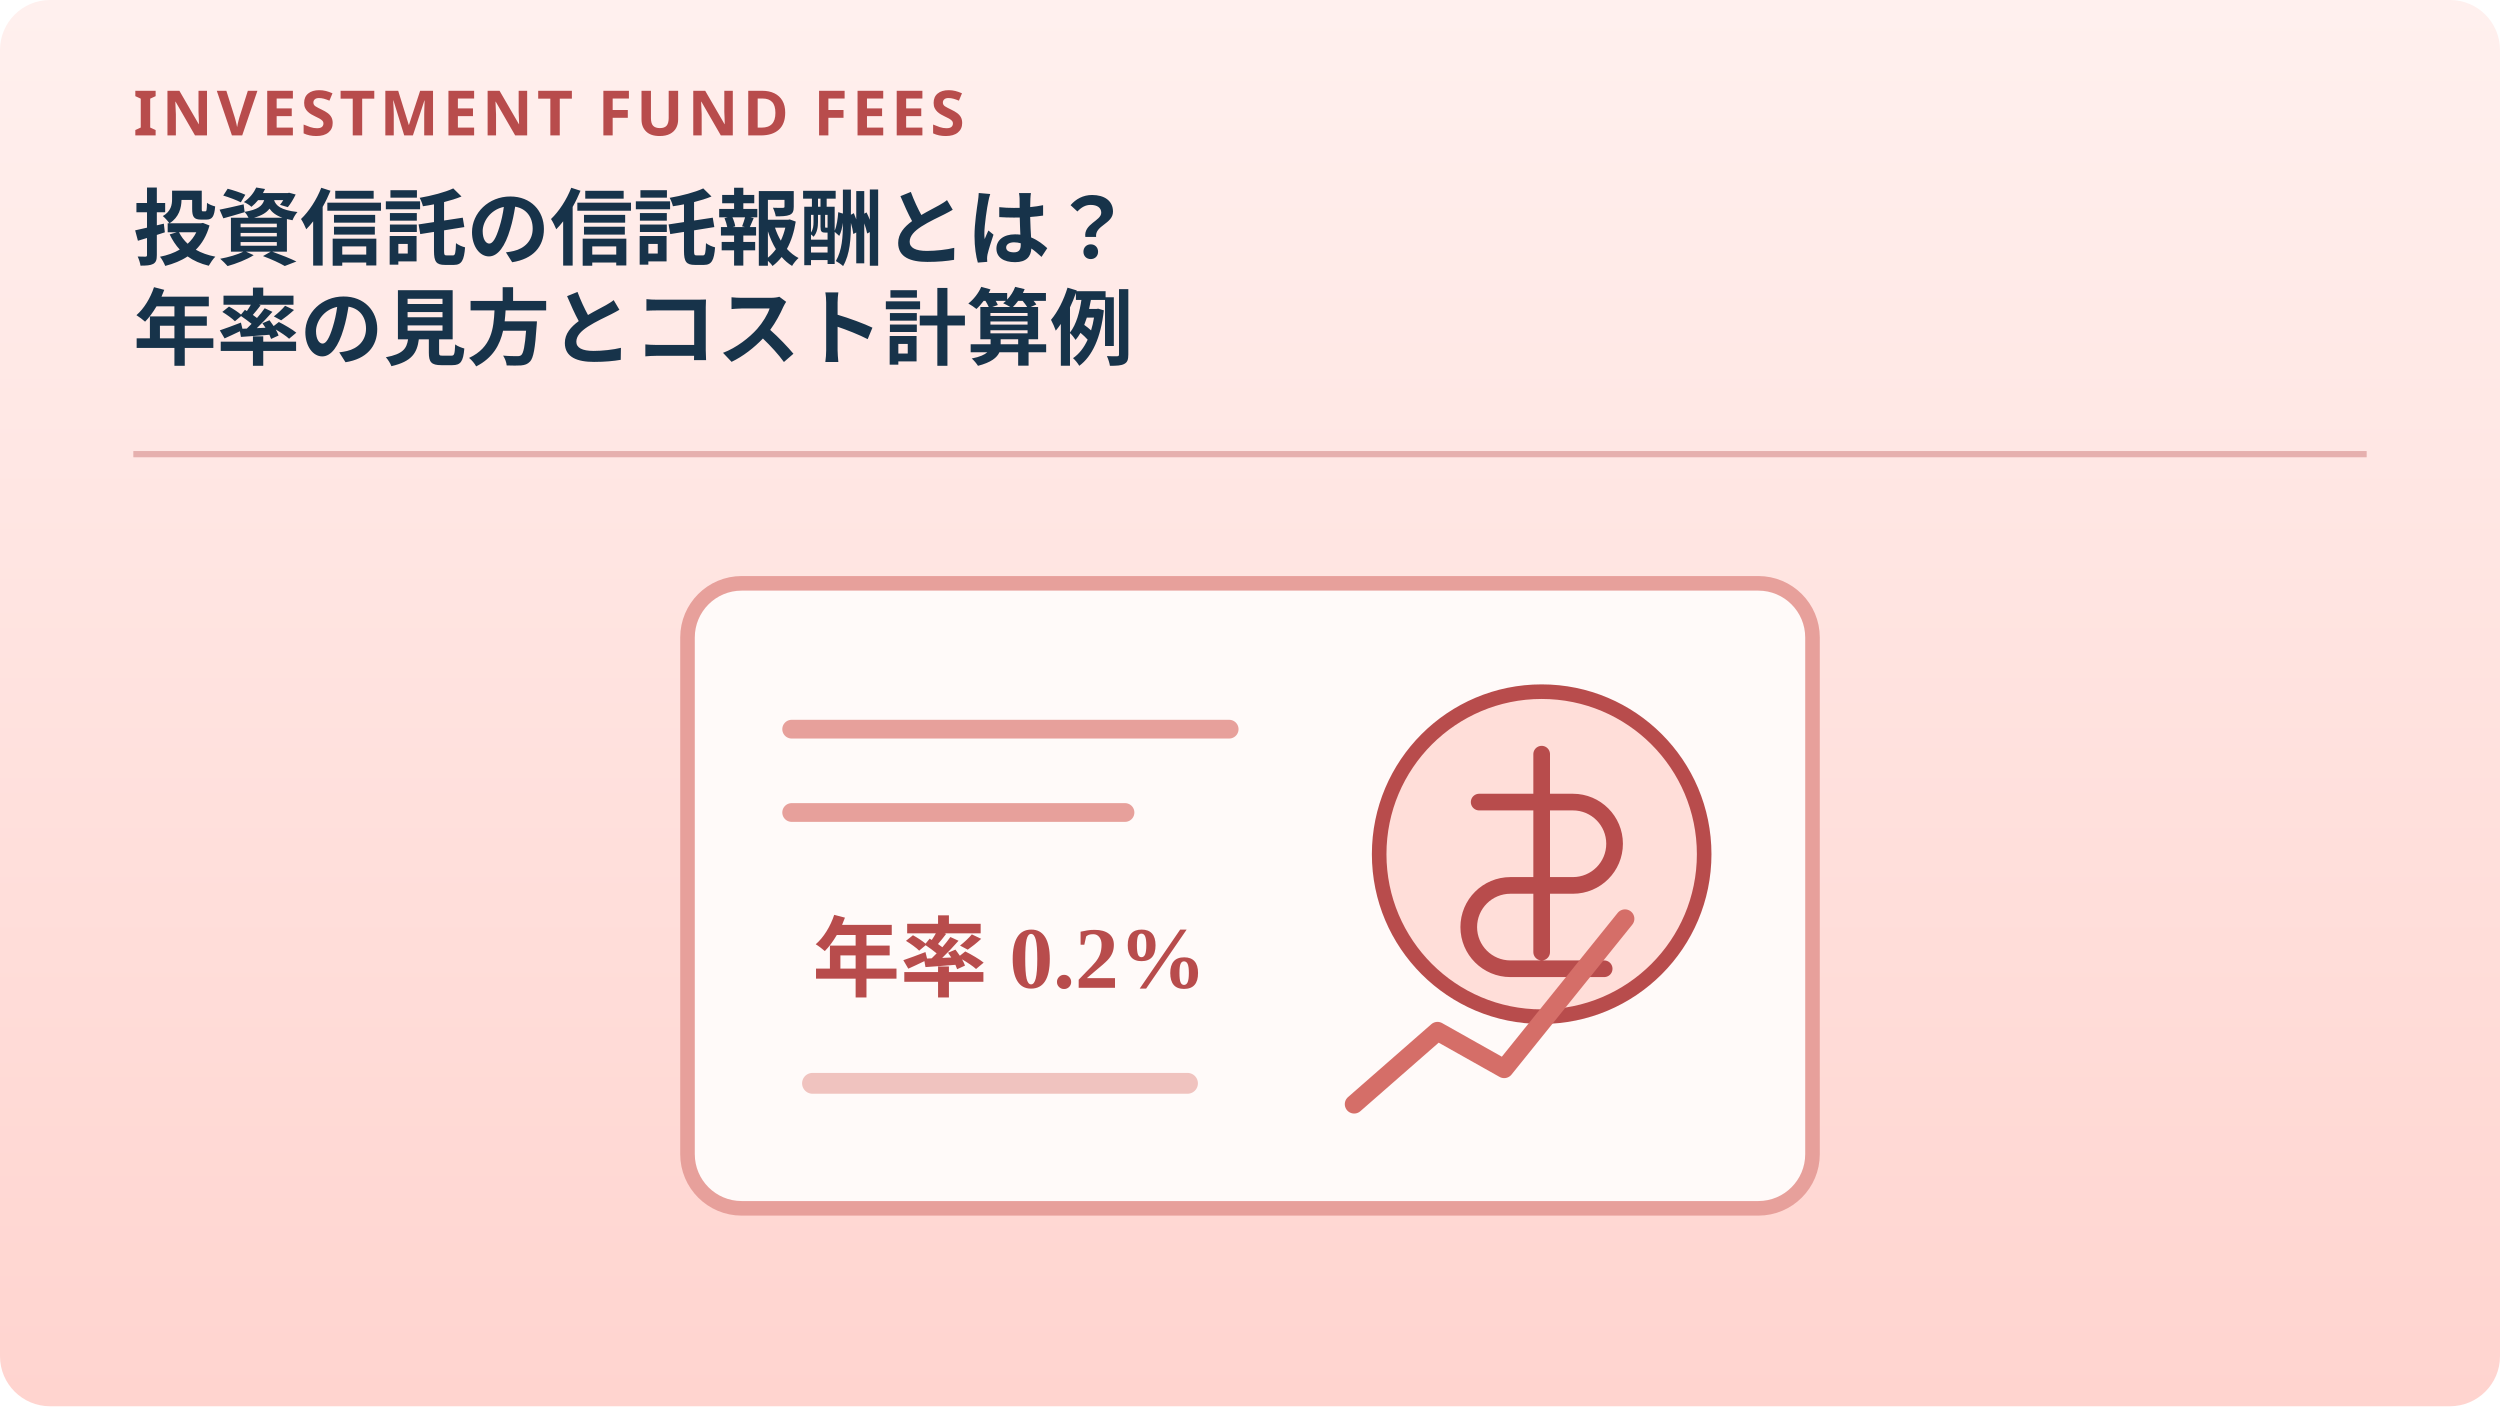
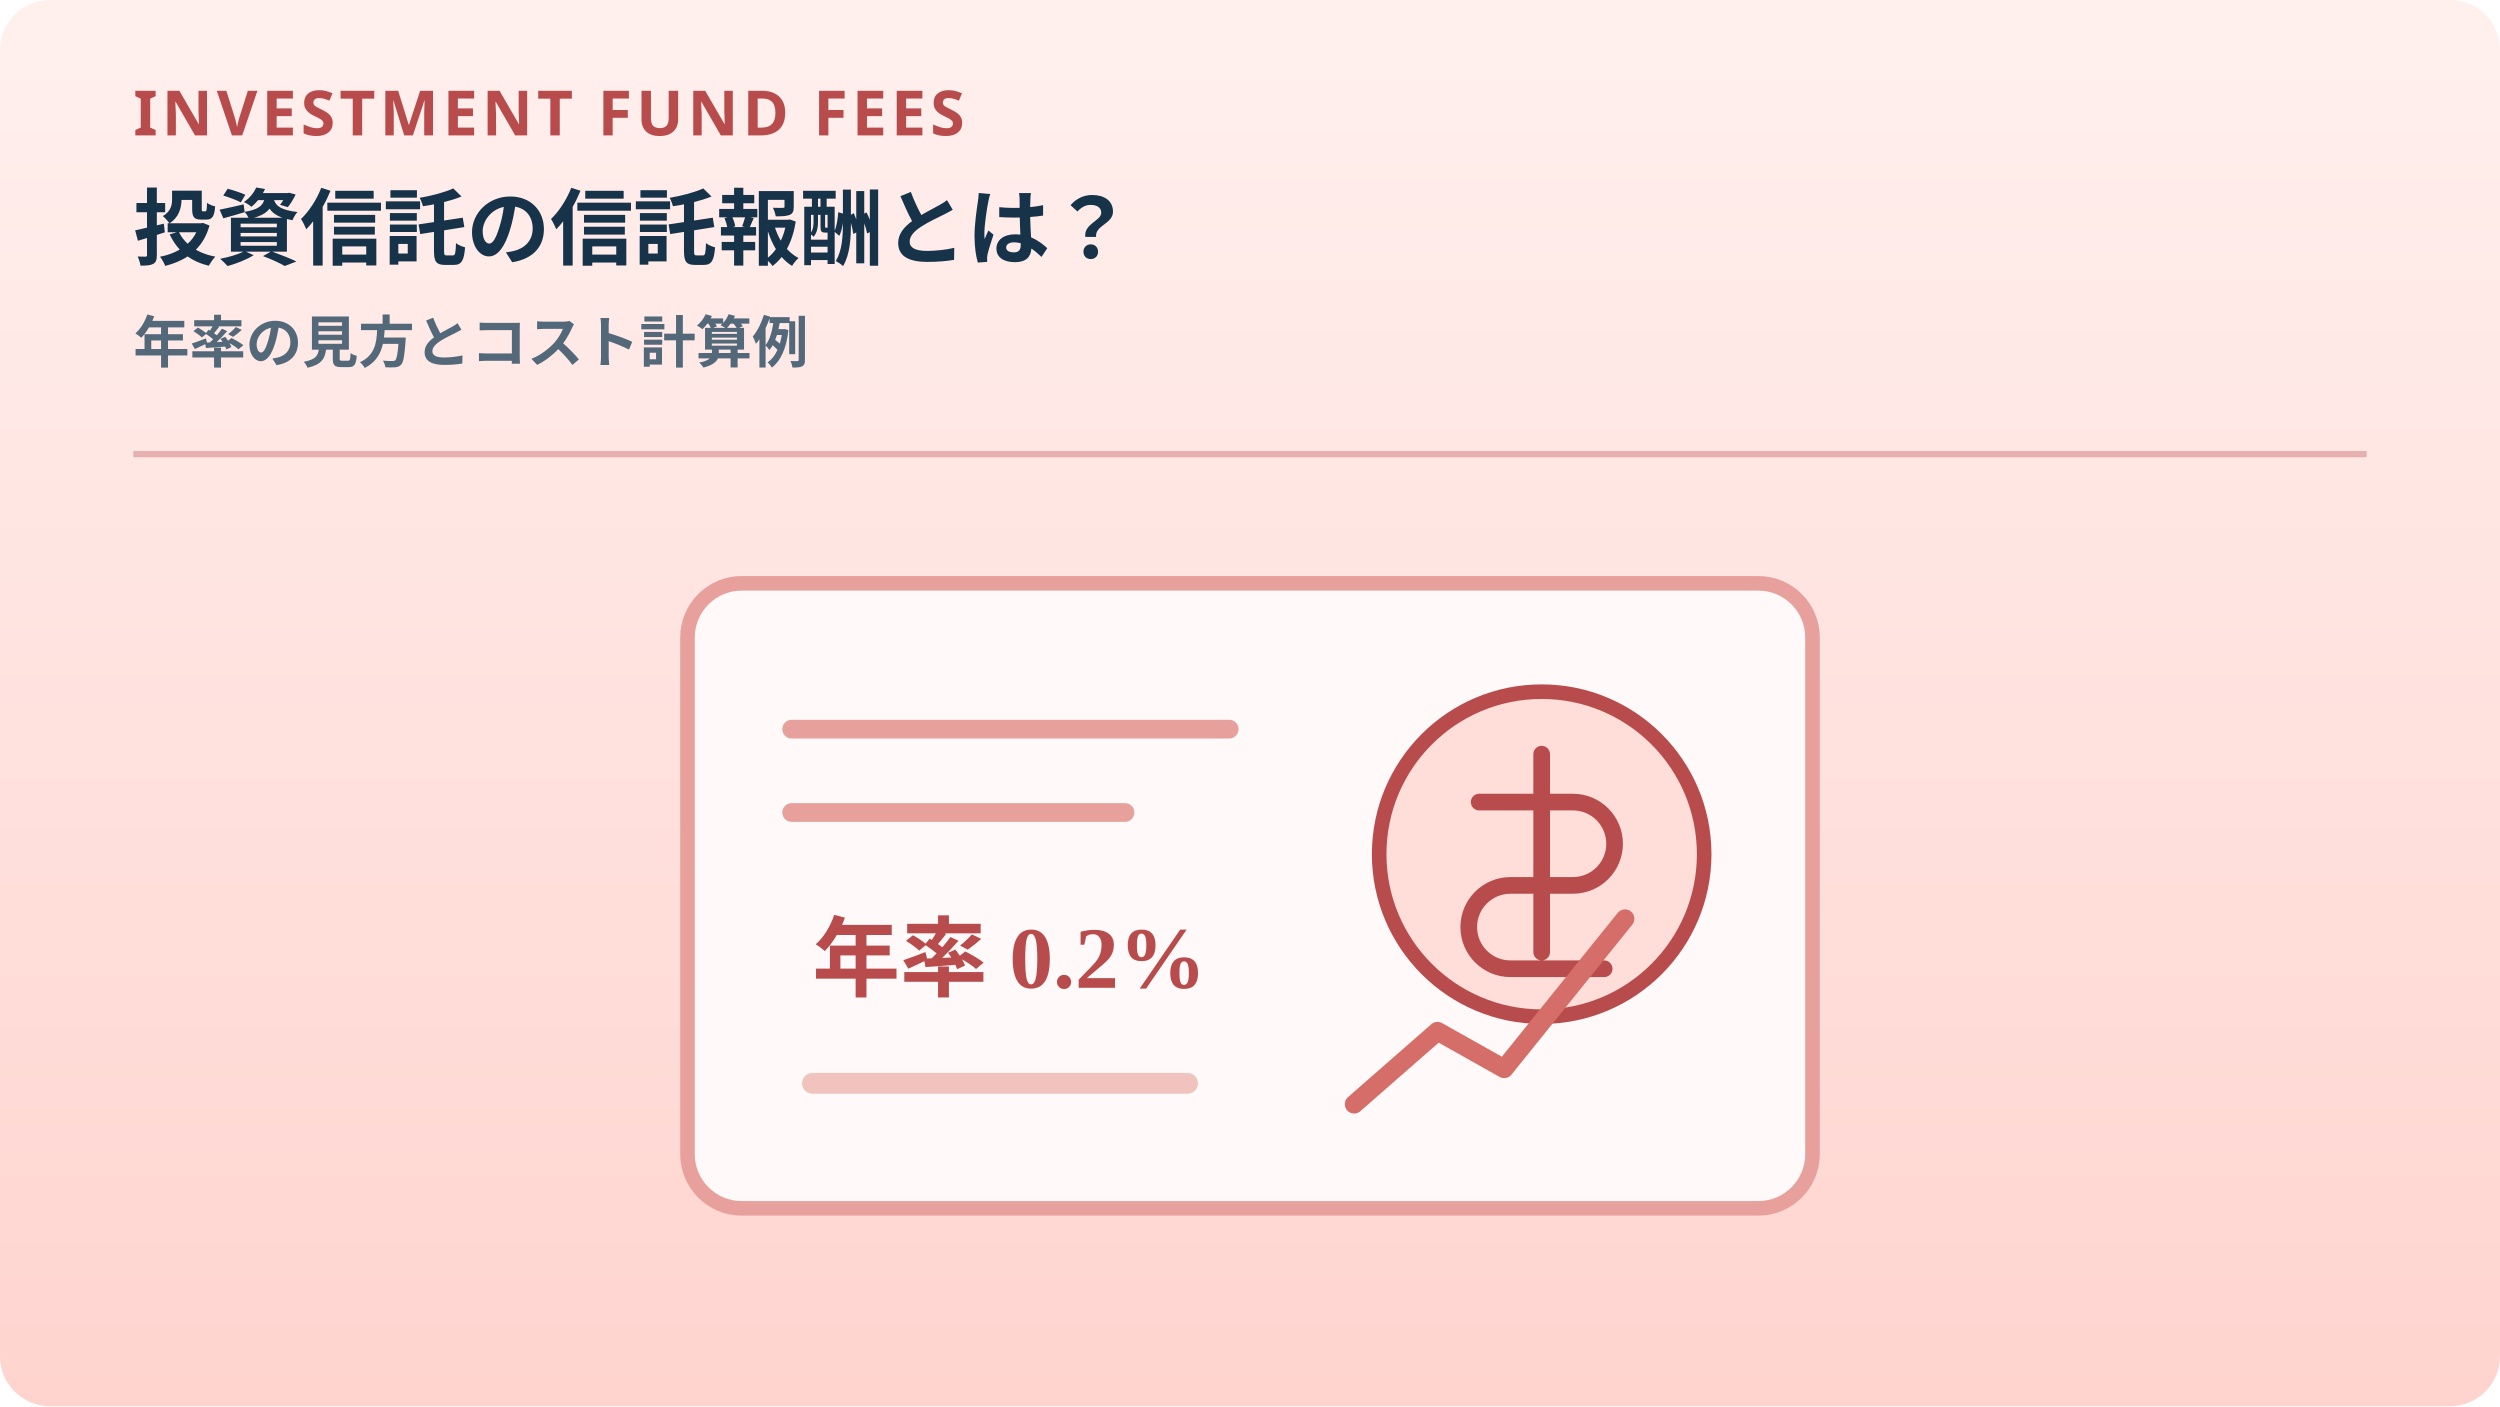
<svg xmlns="http://www.w3.org/2000/svg" width="1200" height="675" viewBox="0 0 1200 675" role="img" aria-label="投資信託の信託報酬とは？年率の見方とコスト計算例">
  <defs>
    <linearGradient id="bg" x1="0" y1="0" x2="0" y2="1">
      <stop stop-color="#fff0ee" />
      <stop offset="1" stop-color="#ffd4cf" />
    </linearGradient>
  </defs>
  <rect width="1200" height="675" rx="24" fill="url(#bg)" />
  <text x="64" y="65" font-family="sans-serif" font-size="30" font-weight="700" letter-spacing="2" fill="#b84c4c">INVESTMENT FUND FEES</text>
-   <text x="64" y="124" font-family="sans-serif" font-size="40" font-weight="800" fill="#17334a">
-     <tspan x="64" dy="0">投資信託の信託報酬とは？</tspan>
-     <tspan x="64" dy="48">年率の見方とコスト計算例</tspan>
-   </text>
+   <text x="64" y="124" font-family="sans-serif" font-size="40" font-weight="800" fill="#17334a">投資信託の信託報酬とは？</text>
+   <text x="64" y="174" font-family="sans-serif" font-size="27" font-weight="700" fill="#536879">年率の見方とコスト計算例</text>
  <path d="M64 218H1136" stroke="#b84c4c" stroke-opacity=".35" stroke-width="3" />
  <g stroke-linejoin="round">
    <rect x="330" y="280" width="540" height="300" rx="26" fill="#fffaf9" stroke="#e7a09b" stroke-width="7" />
    <path d="M380 350h210M380 390h160" stroke="#e7a09b" stroke-width="9" stroke-linecap="round" />
    <text x="390" y="475" font-size="42" font-weight="800" fill="#b84c4c">年率 0.2%</text>
    <path d="M390 520h180" stroke="#f0c3bf" stroke-width="10" stroke-linecap="round" />
    <circle cx="740" cy="410" r="78" fill="#ffded9" stroke="#b84c4c" stroke-width="7" />
    <path d="M740 362v95M710 385h45a20 20 0 0 1 0 40h-30a20 20 0 0 0 0 40h45" fill="none" stroke="#b84c4c" stroke-width="8" stroke-linecap="round" />
    <path d="M650 530l40 -35 32 18 58 -72" fill="none" stroke="#d56e68" stroke-width="9" stroke-linecap="round" />
  </g>
</svg>
